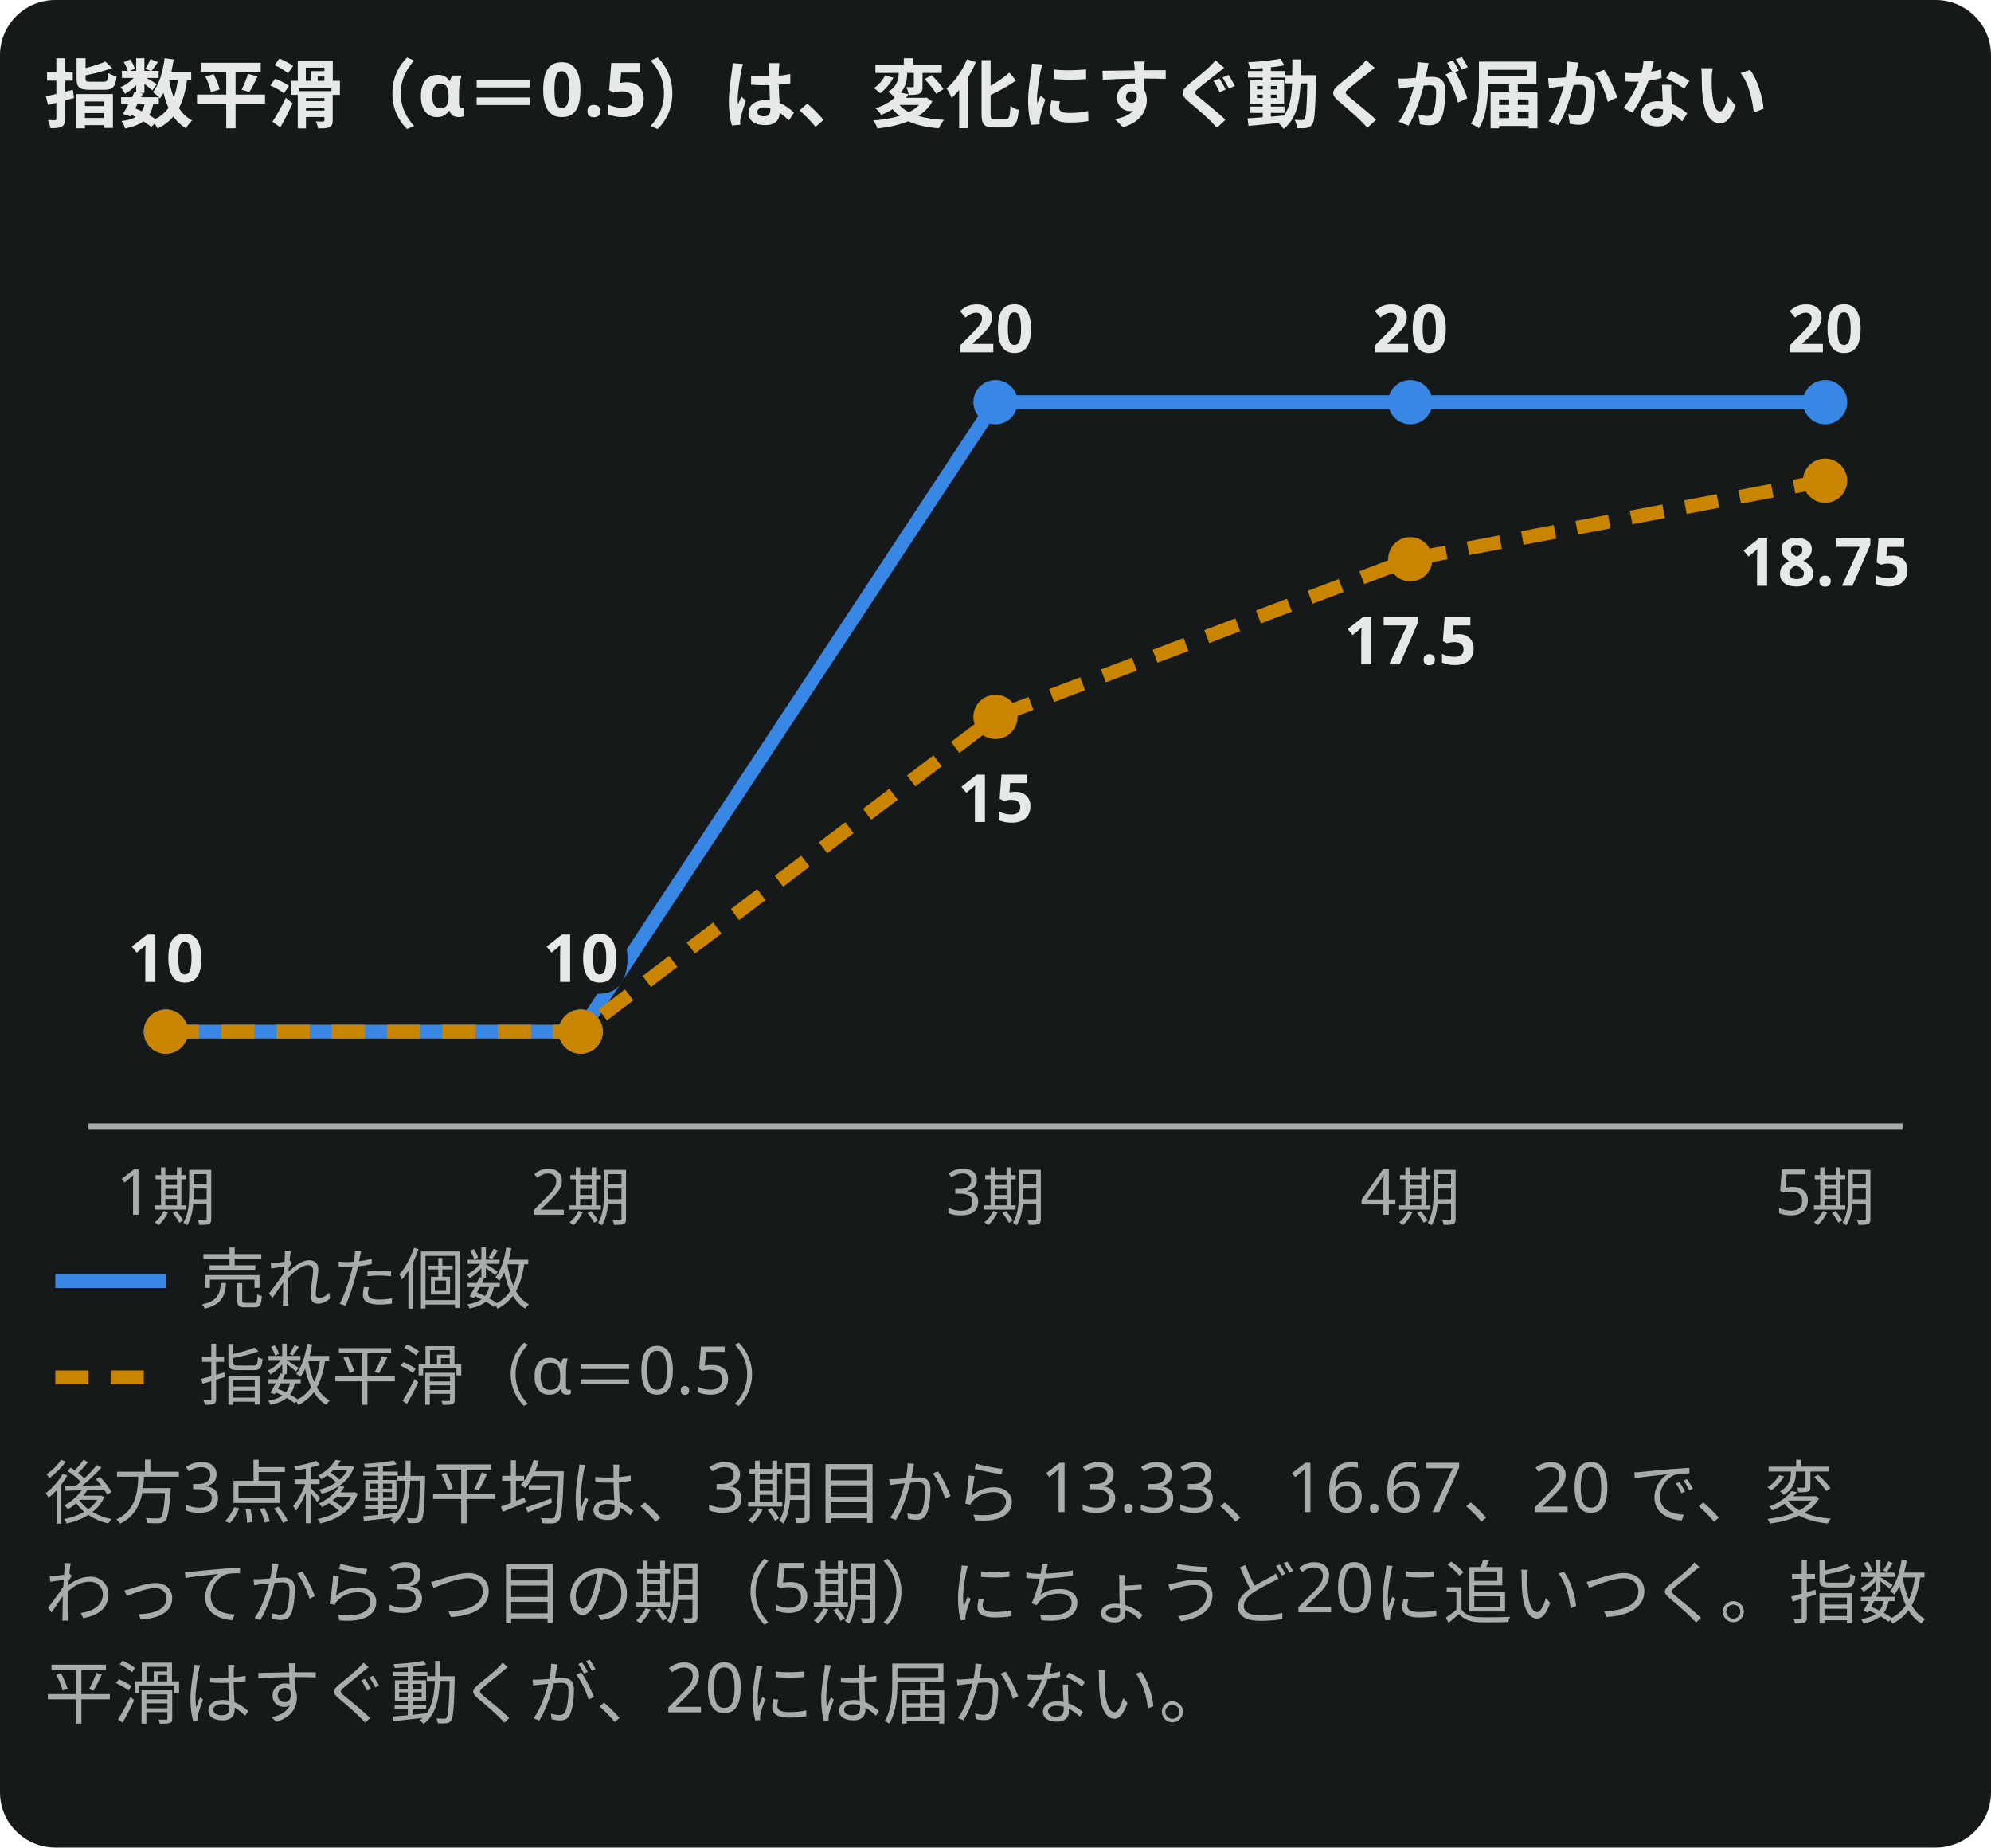
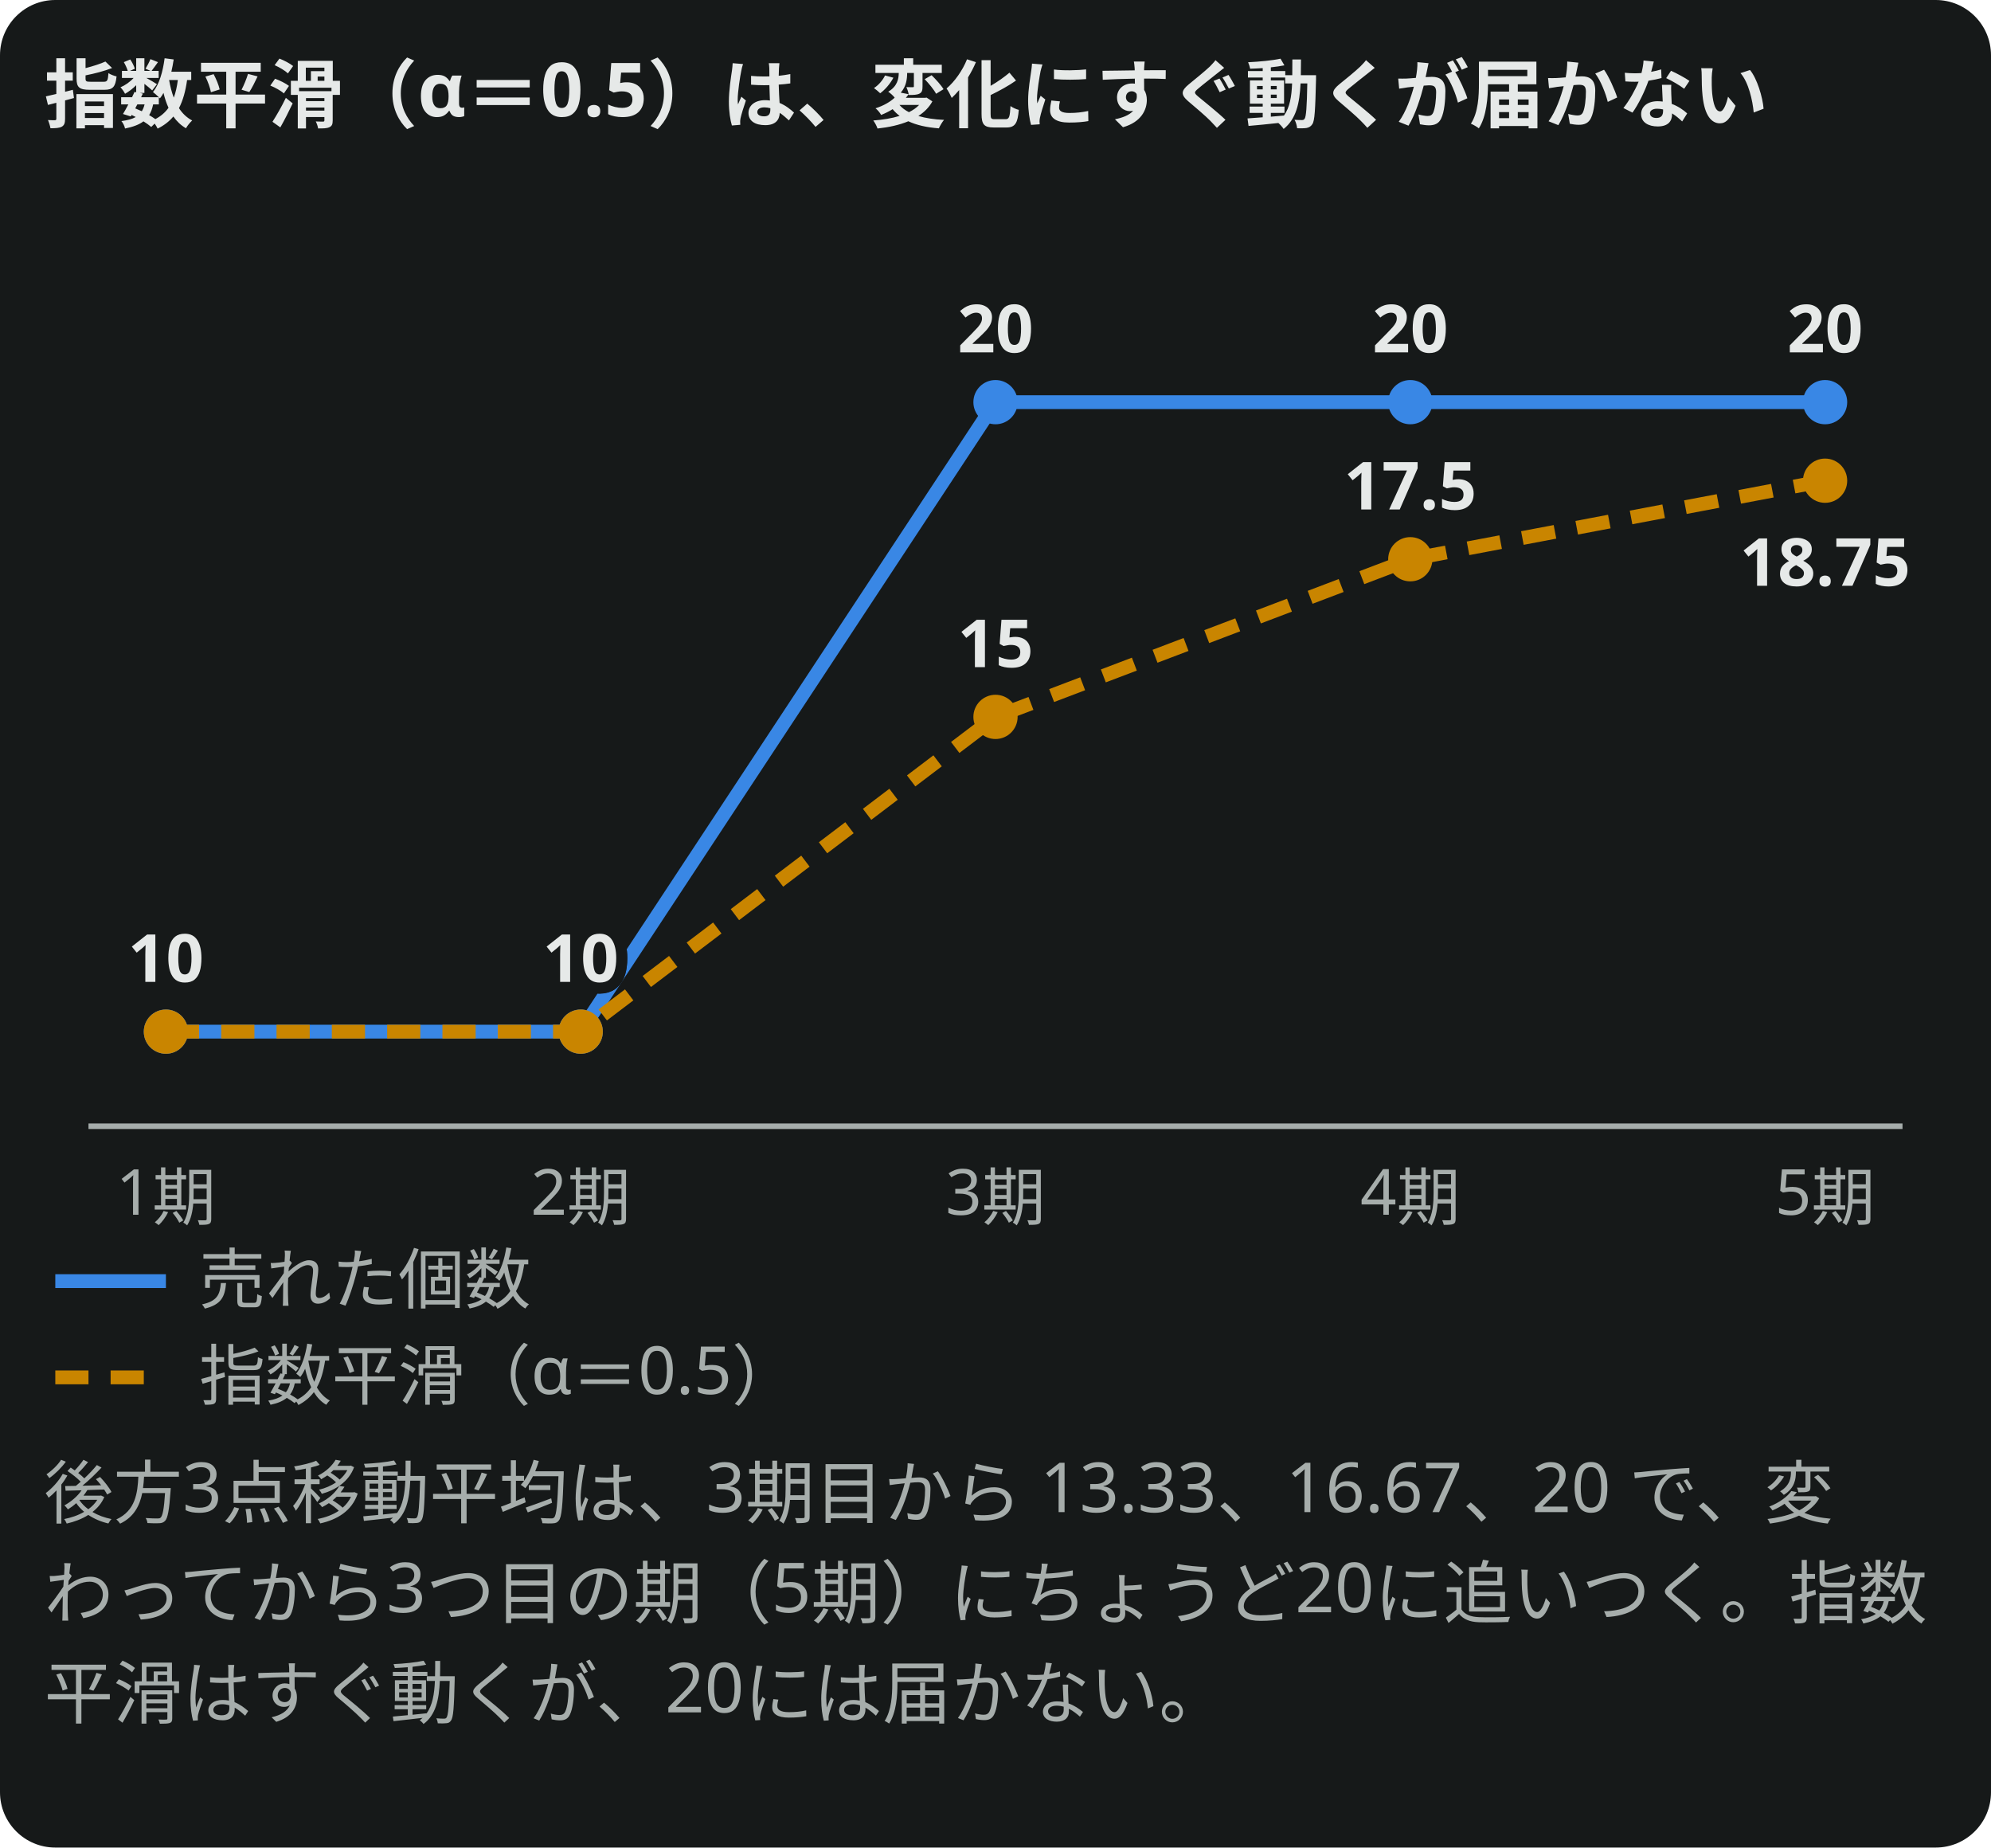
<svg xmlns="http://www.w3.org/2000/svg" viewBox="0 0 360 334" width="360" height="334" font-family="sans-serif" role="img" aria-label="折れ線（1期・2期・3期・4期・5期）">
  <rect width="360" height="334" rx="10" fill="#161919" />
  <text x="8" y="22" font-size="13.5" fill="#e6e9e8" text-anchor="start" font-weight="bold">指数平滑（α＝0.5）は、変化にすぐ動くが届かない</text>
  <line x1="16" y1="203.6" x2="344" y2="203.6" stroke="#a6adab" stroke-width="1" />
  <polyline points="30,186.5 105,186.5 180,72.7 255,72.7 330,72.7" fill="none" stroke="#3987e5" stroke-width="2.5" stroke-linejoin="round" />
  <circle cx="30" cy="186.5" r="4" fill="#3987e5" />
  <text x="30" y="177.5" font-size="12" fill="#e6e9e8" stroke="#161919" text-anchor="middle" font-weight="bold" stroke-width="4" paint-order="stroke">10</text>
  <circle cx="105" cy="186.5" r="4" fill="#3987e5" />
  <text x="105" y="177.5" font-size="12" fill="#e6e9e8" stroke="#161919" text-anchor="middle" font-weight="bold" stroke-width="4" paint-order="stroke">10</text>
  <circle cx="180" cy="72.7" r="4" fill="#3987e5" />
  <text x="180" y="63.7" font-size="12" fill="#e6e9e8" stroke="#161919" text-anchor="middle" font-weight="bold" stroke-width="4" paint-order="stroke">20</text>
  <circle cx="255" cy="72.7" r="4" fill="#3987e5" />
  <text x="255" y="63.7" font-size="12" fill="#e6e9e8" stroke="#161919" text-anchor="middle" font-weight="bold" stroke-width="4" paint-order="stroke">20</text>
  <circle cx="330" cy="72.7" r="4" fill="#3987e5" />
  <text x="330" y="63.7" font-size="12" fill="#e6e9e8" stroke="#161919" text-anchor="middle" font-weight="bold" stroke-width="4" paint-order="stroke">20</text>
  <polyline points="30,186.5 105,186.5 180,129.6 255,101.1 330,86.9" fill="none" stroke="#c98500" stroke-width="2.5" stroke-dasharray="6 4" stroke-linejoin="round" />
  <circle cx="30" cy="186.5" r="4" fill="#c98500" />
  <text x="30" y="177.5" font-size="12" fill="#e6e9e8" stroke="#161919" text-anchor="middle" font-weight="bold" stroke-width="4" paint-order="stroke">10</text>
  <circle cx="105" cy="186.5" r="4" fill="#c98500" />
  <text x="105" y="177.5" font-size="12" fill="#e6e9e8" stroke="#161919" text-anchor="middle" font-weight="bold" stroke-width="4" paint-order="stroke">10</text>
  <circle cx="180" cy="129.6" r="4" fill="#c98500" />
-   <text x="180" y="148.6" font-size="12" fill="#e6e9e8" stroke="#161919" text-anchor="middle" font-weight="bold" stroke-width="4" paint-order="stroke">15</text>
+   <text x="180" y="120.6" font-size="12" fill="#e6e9e8" stroke="#161919" text-anchor="middle" font-weight="bold" stroke-width="4" paint-order="stroke">15</text>
  <circle cx="255" cy="101.1" r="4" fill="#c98500" />
-   <text x="255" y="120.1" font-size="12" fill="#e6e9e8" stroke="#161919" text-anchor="middle" font-weight="bold" stroke-width="4" paint-order="stroke">17.5</text>
+   <text x="255" y="92.1" font-size="12" fill="#e6e9e8" stroke="#161919" text-anchor="middle" font-weight="bold" stroke-width="4" paint-order="stroke">17.5</text>
  <circle cx="330" cy="86.9" r="4" fill="#c98500" />
  <text x="330" y="105.9" font-size="12" fill="#e6e9e8" stroke="#161919" text-anchor="middle" font-weight="bold" stroke-width="4" paint-order="stroke">18.75</text>
  <text x="30" y="219.6" font-size="11.5" fill="#a6adab" text-anchor="middle">1期</text>
  <text x="105" y="219.6" font-size="11.5" fill="#a6adab" text-anchor="middle">2期</text>
  <text x="180" y="219.6" font-size="11.5" fill="#a6adab" text-anchor="middle">3期</text>
  <text x="255" y="219.6" font-size="11.5" fill="#a6adab" text-anchor="middle">4期</text>
  <text x="330" y="219.6" font-size="11.5" fill="#a6adab" text-anchor="middle">5期</text>
  <line x1="10" y1="231.6" x2="30" y2="231.6" stroke="#3987e5" stroke-width="2.5" />
  <text x="36" y="235.6" font-size="12" fill="#a6adab" text-anchor="start">売れた個数</text>
  <line x1="10" y1="249" x2="30" y2="249" stroke="#c98500" stroke-width="2.5" stroke-dasharray="6 4" />
  <text x="36" y="253" font-size="12" fill="#a6adab" text-anchor="start">指数平滑（α＝0.5）</text>
  <text x="8" y="274.4" font-size="12.5" fill="#a6adab" text-anchor="start">後方3点移動平均は、3期目から 13.33、16.67、20 で、変</text>
  <text x="8" y="292.5" font-size="12.5" fill="#a6adab" text-anchor="start">わってから3つ目の期（5期）にちょうど20に追いつく。指数</text>
  <text x="8" y="310.6" font-size="12.5" fill="#a6adab" text-anchor="start">平滑はすぐ動くが、20には届かない。</text>
</svg>
